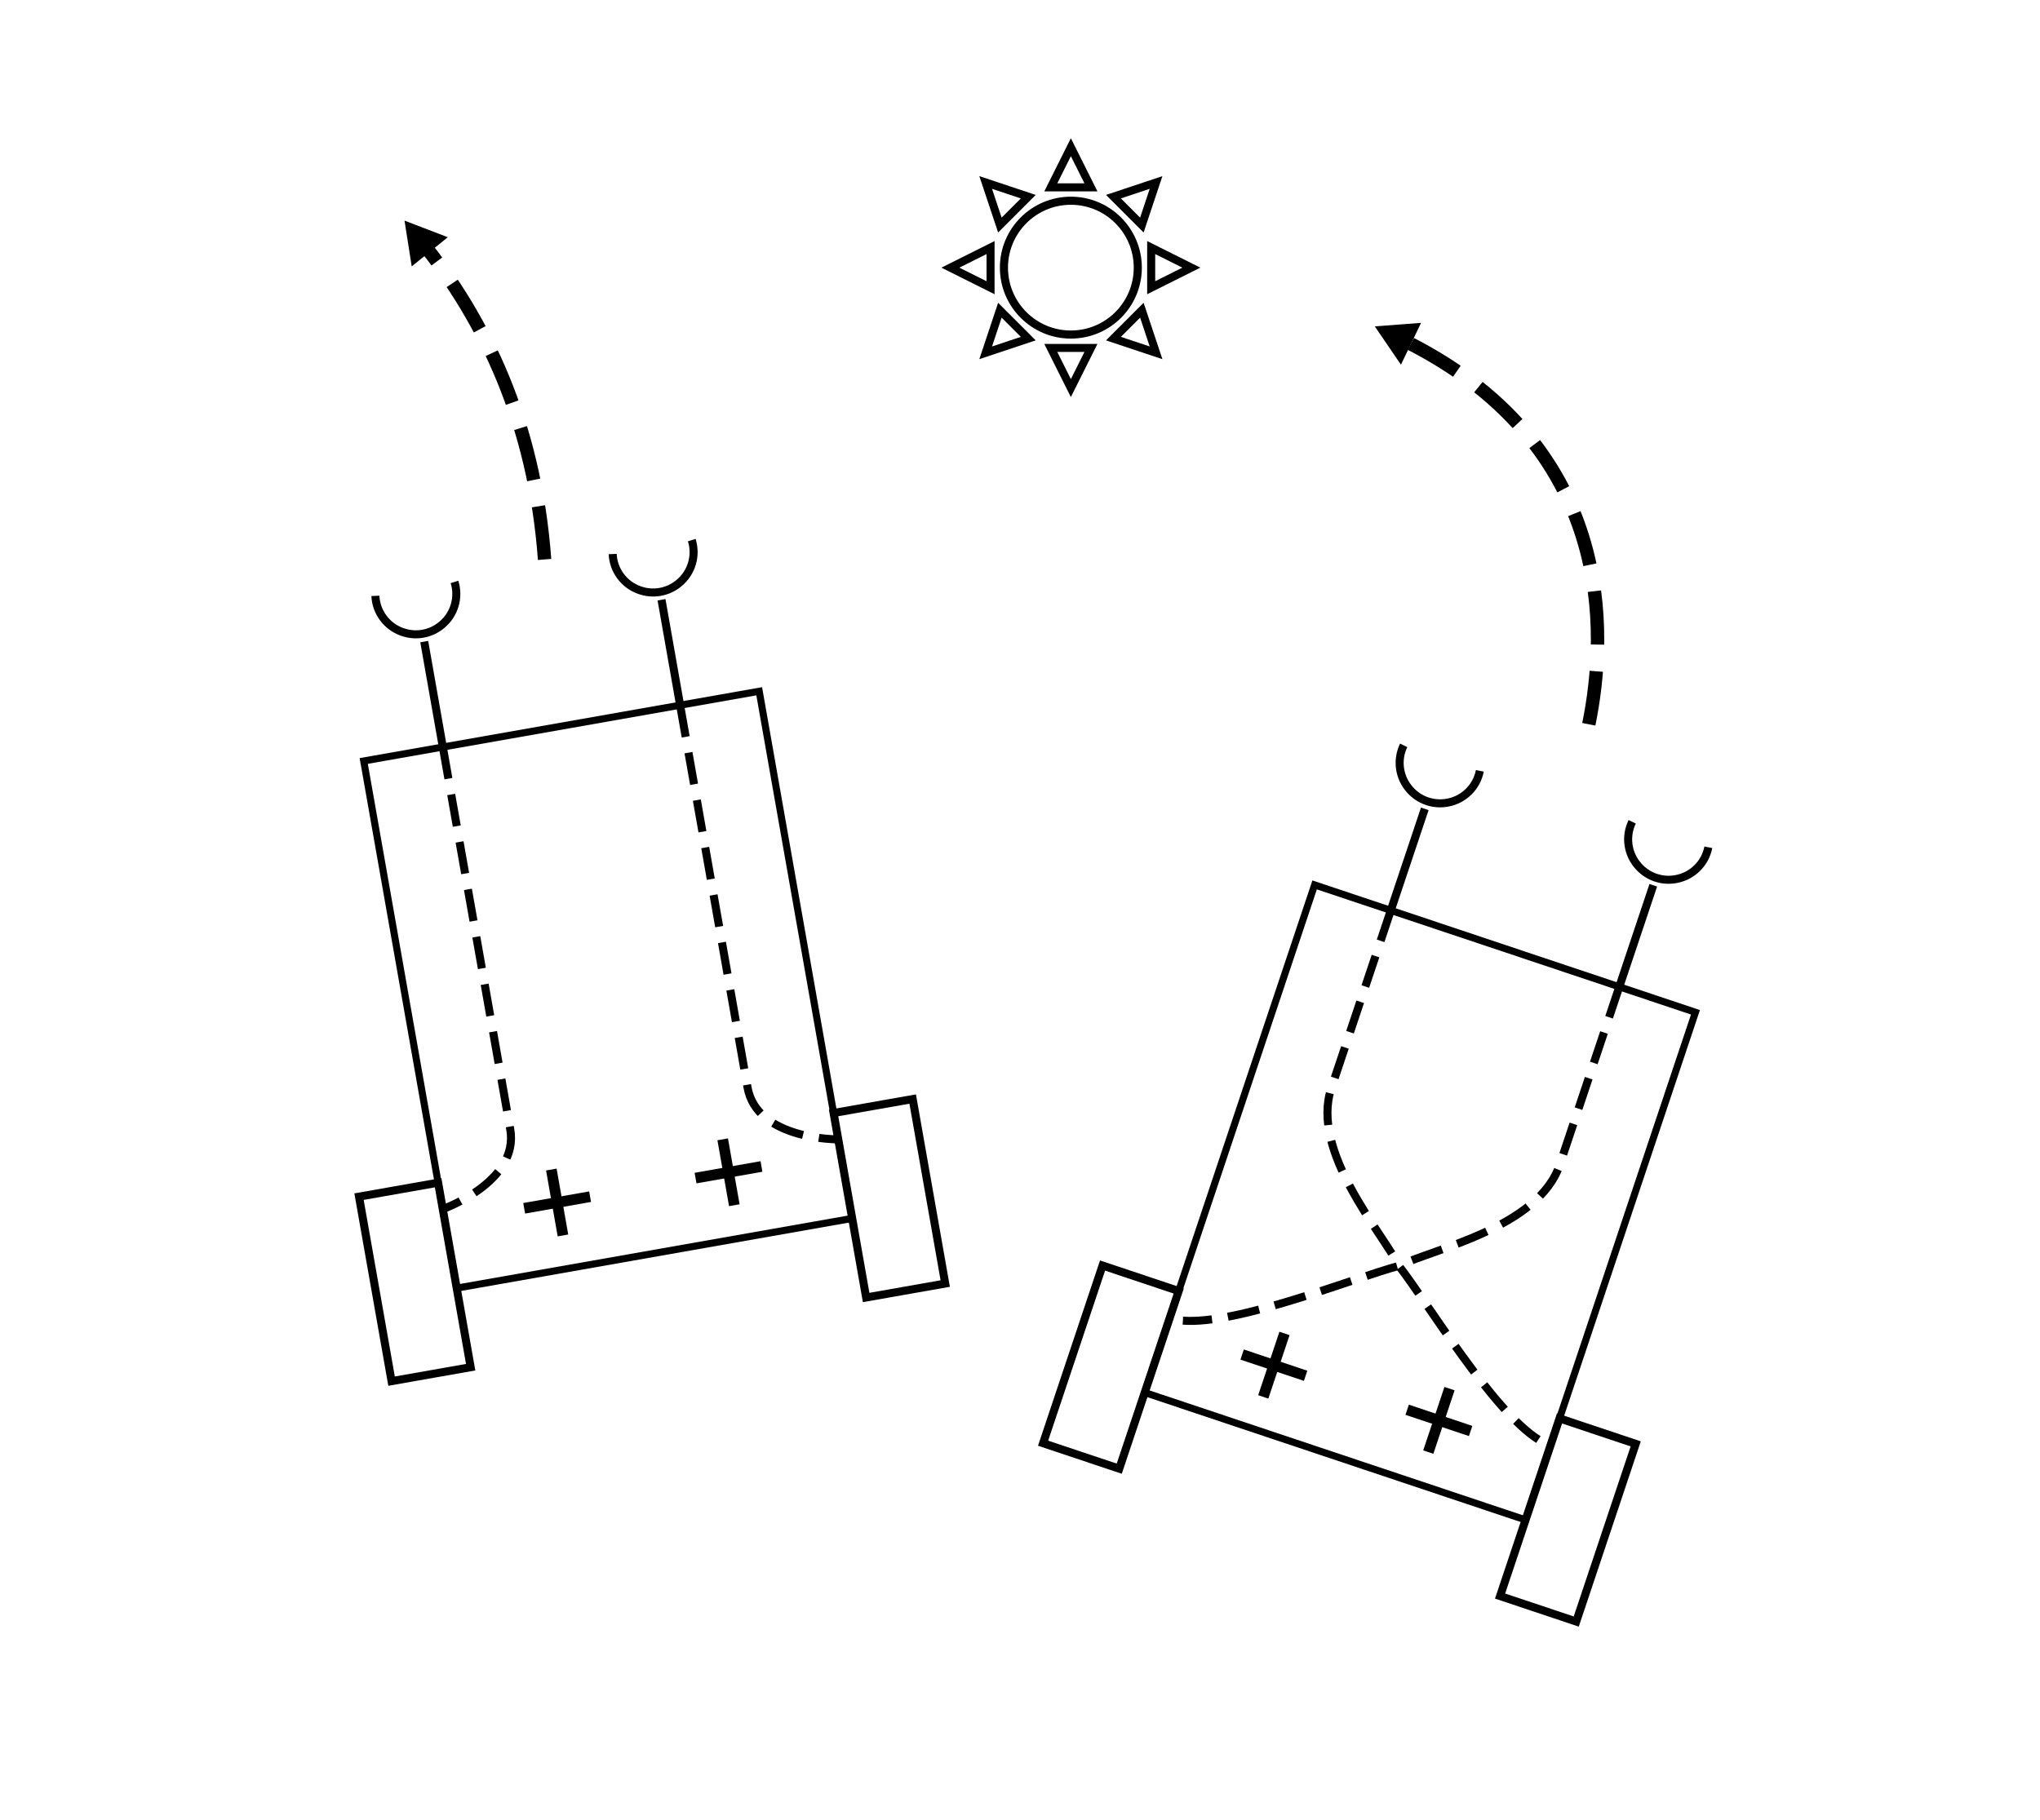
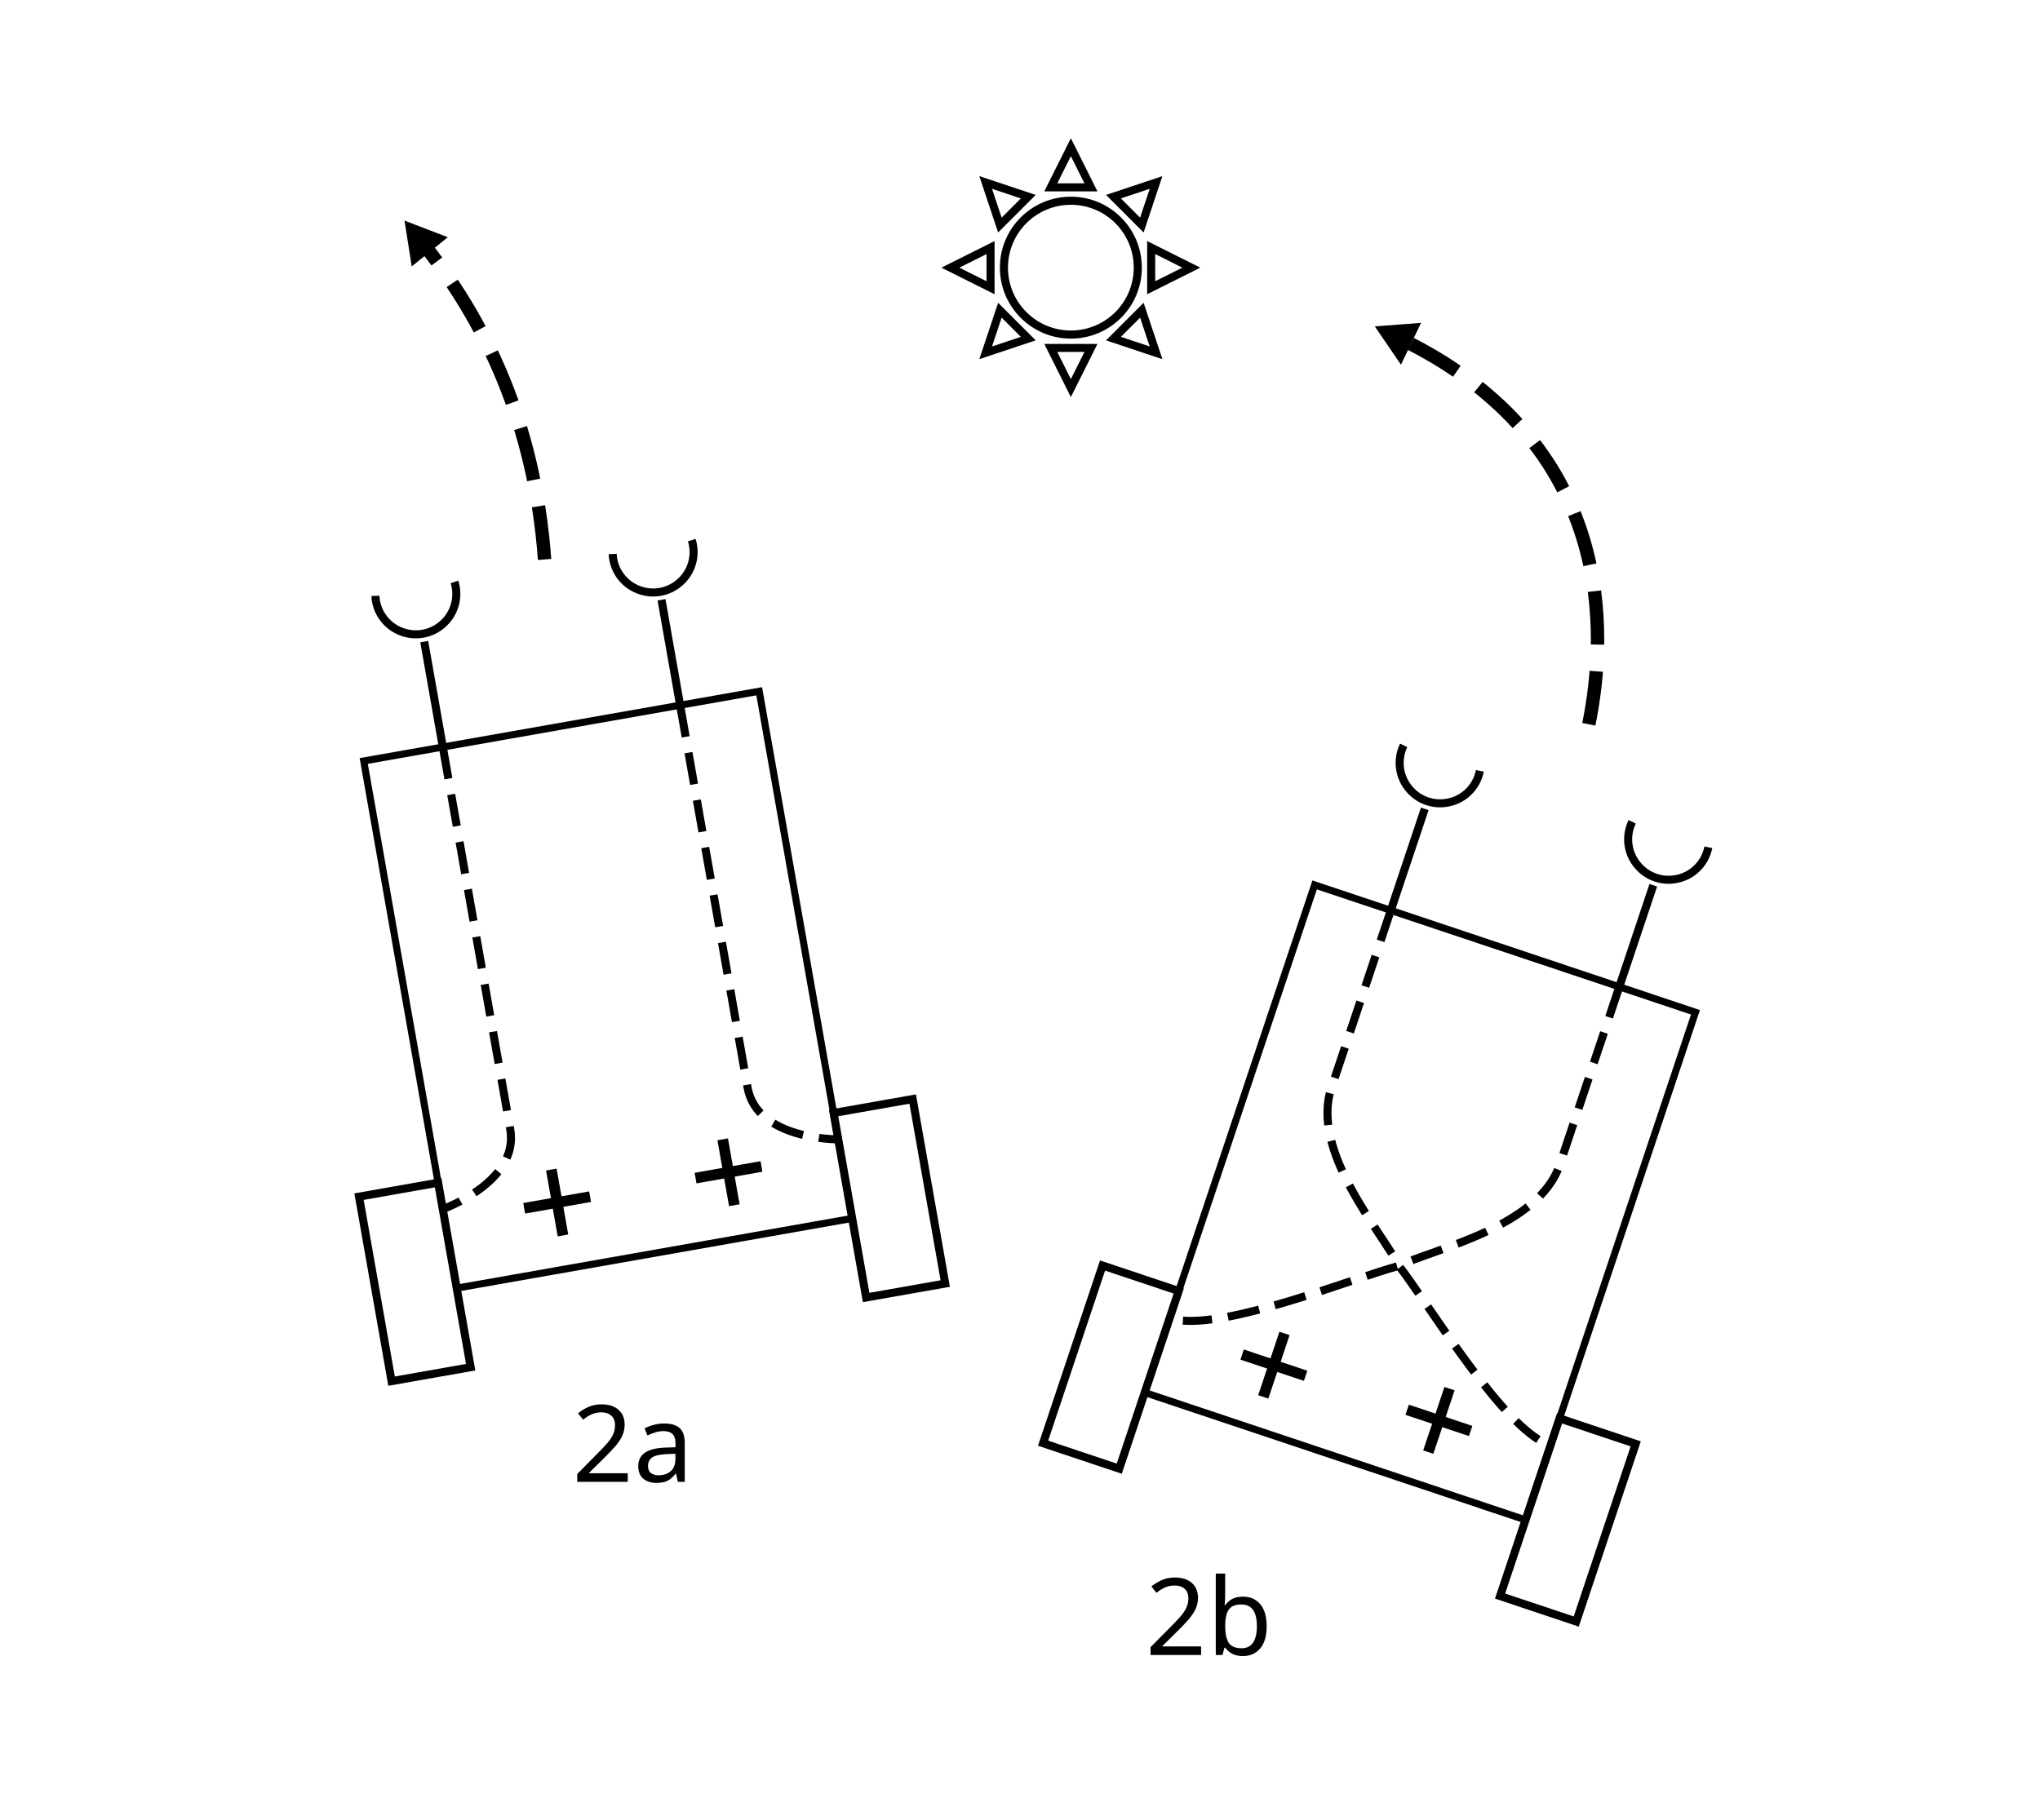
<svg xmlns="http://www.w3.org/2000/svg" version="1.1" width="762" height="680" id="svg608">
  <defs id="defs612">
    <marker style="overflow:visible" id="marker6059" refX="0" refY="0" orient="auto-start-reverse" markerWidth="3" markerHeight="3.468" viewBox="0 0 5.324 6.155" preserveAspectRatio="xMidYMid">
      <path transform="scale(0.5)" style="fill:context-stroke;fill-rule:evenodd;stroke:context-stroke;stroke-width:1pt" d="M 5.77,0 -2.88,5 V -5 Z" id="path6057" />
    </marker>
    <marker style="overflow:visible" id="TriangleStart" refX="0" refY="0" orient="auto-start-reverse" markerWidth="3" markerHeight="3.468" viewBox="0 0 5.324 6.155" preserveAspectRatio="xMidYMid">
      <path transform="scale(0.5)" style="fill:context-stroke;fill-rule:evenodd;stroke:context-stroke;stroke-width:1pt" d="M 5.77,0 -2.88,5 V -5 Z" id="path135" />
    </marker>
  </defs>
  <g id="2a" transform="rotate(-10,-57.40209,2398.198)">
    <rect style="fill:none;stroke:#000000;stroke-width:2.641;stroke-dasharray:none;stroke-opacity:1" id="rect941" width="150" height="200" x="500" y="350" />
    <rect style="fill:none;stroke:#000000;stroke-width:3;stroke-dasharray:none;stroke-opacity:1" id="rect5397" width="30" height="70" x="470" y="510" />
    <rect style="fill:none;stroke:#000000;stroke-width:3;stroke-dasharray:none;stroke-opacity:1" id="rect5397-6" width="30" height="70" x="650" y="510" />
    <path style="fill:none;stroke:#000000;stroke-width:3;stroke-linecap:butt;stroke-linejoin:miter;stroke-dasharray:none;stroke-opacity:1" d="M 530,350 V 310" id="path5421" />
    <path style="fill:none;stroke:#000000;stroke-width:3;stroke-dasharray:none;stroke-opacity:1" id="path5583" d="m 545,290 a 15,15 0 0 1 -7.5,15 15,15 0 0 1 -15,0 15,15 0 0 1 -7.5,-15" />
    <path style="fill:none;stroke:#000000;stroke-width:3;stroke-linecap:butt;stroke-linejoin:miter;stroke-dasharray:none;stroke-opacity:1" d="M 620,350 V 310" id="path5421-3" />
    <path style="fill:none;stroke:#000000;stroke-width:3;stroke-dasharray:none;stroke-opacity:1" id="path5583-0" d="m 635,290 a 15,15 0 0 1 -7.5,15 15,15 0 0 1 -15,0 15,15 0 0 1 -7.5,-15" />
    <path style="fill:none;stroke:#000000;stroke-width:3;stroke-linecap:butt;stroke-linejoin:miter;stroke-dasharray:12, 6;stroke-dashoffset:0;stroke-opacity:1" d="m 530,350 c 0,0 0,125 0,145 0,20 -30,25 -30,25 0,0 0,0 0,0" id="path5621" />
    <path style="fill:none;stroke:#000000;stroke-width:3;stroke-linecap:butt;stroke-linejoin:miter;stroke-dasharray:12, 6;stroke-dashoffset:0;stroke-opacity:1" d="m 620,350 c 0,0 0,125 0,145 0,20 30,25 30,25 0,0 0,0 0,0" id="path5621-4" />
    <g id="cross-1">
      <path style="fill:none;stroke:#000000;stroke-width:4px;stroke-linecap:butt;stroke-linejoin:miter;stroke-opacity:1" d="m 530,525 c 25,0 25,0 25,0" id="path5647" />
      <path style="fill:none;stroke:#000000;stroke-width:4px;stroke-linecap:butt;stroke-linejoin:miter;stroke-opacity:1" d="m 542.5,512.5 c 0,25 0,25 0,25" id="path5649" />
    </g>
    <g id="cross-2">
      <path style="fill:none;stroke:#000000;stroke-width:4px;stroke-linecap:butt;stroke-linejoin:miter;stroke-opacity:1" d="m 595,525 c 25,0 25,0 25,0" id="path9261" />
      <path style="fill:none;stroke:#000000;stroke-width:4px;stroke-linecap:butt;stroke-linejoin:miter;stroke-opacity:1" d="m 607.5,512.5 c 0,25 0,25 0,25" id="path9263" />
    </g>
  </g>
  <g id="2b" transform="rotate(18.5,555,312.8485)">
    <rect style="fill:none;stroke:#000000;stroke-width:2.641;stroke-dasharray:none;stroke-opacity:1" id="rect10067" width="150" height="200" x="500" y="350" />
    <rect style="fill:none;stroke:#000000;stroke-width:3;stroke-dasharray:none;stroke-opacity:1" id="rect10069" width="30" height="70" x="470" y="510" />
    <rect style="fill:none;stroke:#000000;stroke-width:3;stroke-dasharray:none;stroke-opacity:1" id="rect10071" width="30" height="70" x="650" y="510" />
    <path style="fill:none;stroke:#000000;stroke-width:3;stroke-linecap:butt;stroke-linejoin:miter;stroke-dasharray:none;stroke-opacity:1" d="M 530,350 V 310" id="path10073" />
    <path style="fill:none;stroke:#000000;stroke-width:3;stroke-dasharray:none;stroke-opacity:1" id="path10075" d="m 545,290 a 15,15 0 0 1 -7.5,15 15,15 0 0 1 -15,0 15,15 0 0 1 -7.5,-15" />
    <path style="fill:none;stroke:#000000;stroke-width:3;stroke-linecap:butt;stroke-linejoin:miter;stroke-dasharray:none;stroke-opacity:1" d="M 620,350 V 310" id="path10077" />
    <path style="fill:none;stroke:#000000;stroke-width:3;stroke-dasharray:none;stroke-opacity:1" id="path10079" d="m 635,290 a 15,15 0 0 1 -7.5,15 15,15 0 0 1 -15,0 15,15 0 0 1 -7.5,-15" />
    <path style="fill:none;stroke:#000000;stroke-width:3;stroke-linecap:butt;stroke-linejoin:miter;stroke-dasharray:12, 6;stroke-dashoffset:0;stroke-opacity:1" d="m 530,350 v 70 c 0,25 35,45 45,55 15,10 50,40 70,45" id="path5621-4-0" />
    <path style="fill:none;stroke:#000000;stroke-width:3;stroke-linecap:butt;stroke-linejoin:miter;stroke-dasharray:12, 6;stroke-dashoffset:0;stroke-opacity:1" d="m 620,350 v 70 c 0,25 -35,45 -45,55 -15,10 -50,40 -70,45" id="path10082" />
    <g id="cross-3">
      <path style="fill:none;stroke:#000000;stroke-width:4px;stroke-linecap:butt;stroke-linejoin:miter;stroke-opacity:1" d="m 530,525 c 25,0 25,0 25,0" id="path10084" />
      <path style="fill:none;stroke:#000000;stroke-width:4px;stroke-linecap:butt;stroke-linejoin:miter;stroke-opacity:1" d="m 542.5,512.5 c 0,25 0,25 0,25" id="path10086" />
    </g>
    <g id="cross-4">
      <path style="fill:none;stroke:#000000;stroke-width:4px;stroke-linecap:butt;stroke-linejoin:miter;stroke-opacity:1" d="m 595,525 c 25,0 25,0 25,0" id="path10089" />
      <path style="fill:none;stroke:#000000;stroke-width:4px;stroke-linecap:butt;stroke-linejoin:miter;stroke-opacity:1" d="m 607.5,512.5 c 0,25 0,25 0,25" id="path10091" />
    </g>
  </g>
  <circle style="fill:none;stroke:#000000;stroke-width:3.026;stroke-dasharray:none;stroke-dashoffset:0;stroke-opacity:1" id="path5651" cx="400" cy="100" r="25" />
  <path style="fill:none;stroke:#000000;stroke-width:3px;stroke-linecap:butt;stroke-linejoin:miter;stroke-opacity:1" d="m 392.5,130 c 15,0 15,0 15,0 l -7.5,15 z" id="path5653" />
-   <path style="fill:none;stroke:#000000;stroke-width:3px;stroke-linecap:butt;stroke-linejoin:miter;stroke-opacity:1" d="m 430,107.5 c 0,-15 0,-15 0,-15 l 15,7.5 z" id="path5653" />
-   <path style="fill:none;stroke:#000000;stroke-width:3px;stroke-linecap:butt;stroke-linejoin:miter;stroke-opacity:1" d="m 392.5,70 c 15,0 15,0 15,0 L 400,55 Z" id="path5653" />
+   <path style="fill:none;stroke:#000000;stroke-width:3px;stroke-linecap:butt;stroke-linejoin:miter;stroke-opacity:1" d="m 430,107.5 c 0,-15 0,-15 0,-15 l 15,7.5 z" id="path11471" />
+   <path style="fill:none;stroke:#000000;stroke-width:3px;stroke-linecap:butt;stroke-linejoin:miter;stroke-opacity:1" d="m 392.5,70 c 15,0 15,0 15,0 L 400,55 Z" id="path11473" />
  <path style="fill:none;stroke:#000000;stroke-width:3px;stroke-linecap:butt;stroke-linejoin:miter;stroke-opacity:1" d="m 370,107.5 c 0,-15 0,-15 0,-15 l -15,7.5 z" id="path11030" />
-   <path style="fill:none;stroke:#000000;stroke-width:3px;stroke-linecap:butt;stroke-linejoin:miter;stroke-opacity:1" d="m 415.91,126.516 c 10.607,-10.607 10.607,-10.607 10.607,-10.607 l 5.303,15.91 z" id="path5653" />
+   <path style="fill:none;stroke:#000000;stroke-width:3px;stroke-linecap:butt;stroke-linejoin:miter;stroke-opacity:1" d="m 415.91,126.516 c 10.607,-10.607 10.607,-10.607 10.607,-10.607 l 5.303,15.91 z" id="path11476" />
  <path style="fill:none;stroke:#000000;stroke-width:3px;stroke-linecap:butt;stroke-linejoin:miter;stroke-opacity:1" d="M 426.517,84.09 C 415.91,73.483 415.91,73.483 415.91,73.483 l 15.91,-5.303 z" id="path11248" />
  <path style="fill:none;stroke:#000000;stroke-width:3px;stroke-linecap:butt;stroke-linejoin:miter;stroke-opacity:1" d="M 373.483,84.09 C 384.09,73.483 384.09,73.483 384.09,73.483 L 368.18,68.18 Z" id="path11250" />
-   <path style="fill:none;stroke:#000000;stroke-width:3px;stroke-linecap:butt;stroke-linejoin:miter;stroke-opacity:1" d="m 384.09,126.516 c -10.607,-10.607 -10.607,-10.607 -10.607,-10.607 l -5.303,15.91 z" id="path11030" />
+   <path style="fill:none;stroke:#000000;stroke-width:3px;stroke-linecap:butt;stroke-linejoin:miter;stroke-opacity:1" d="m 384.09,126.516 c -10.607,-10.607 -10.607,-10.607 -10.607,-10.607 l -5.303,15.91 z" id="path11480" />
  <path style="fill:none;stroke:#000000;stroke-width:5;stroke-linecap:butt;stroke-linejoin:miter;stroke-dasharray:20, 10;stroke-dashoffset:0;stroke-opacity:1;marker-end:url(#TriangleStart)" d="M 593.468,270.607 C 600.311,237.014 604.044,165.474 522.551,126.283" id="path5666" />
  <path style="fill:none;stroke:#000000;stroke-width:5;stroke-linecap:butt;stroke-linejoin:miter;stroke-dasharray:20, 10;stroke-dashoffset:0;stroke-opacity:1;marker-end:url(#marker6059)" d="M 203.421,209.02 C 199.689,158.009 181.026,119.44 157.387,90.202" id="path6049" />
+   <text xml:space="preserve" style="font-size:40px;line-height:1.25;font-family:sans-serif;text-align:center;text-anchor:middle" x="251.944" y="553.655" id="text11668">
+     <tspan id="tspan11666" x="251.944" y="553.655">2a</tspan>
+   </text>
+   <text xml:space="preserve" style="font-size:40px;line-height:1.25;font-family:sans-serif;text-align:center;text-anchor:middle" x="467.185" y="618.351" id="text11684">
+     <tspan id="tspan11682" x="467.185" y="618.351">2b</tspan>
+   </text>
</svg>
